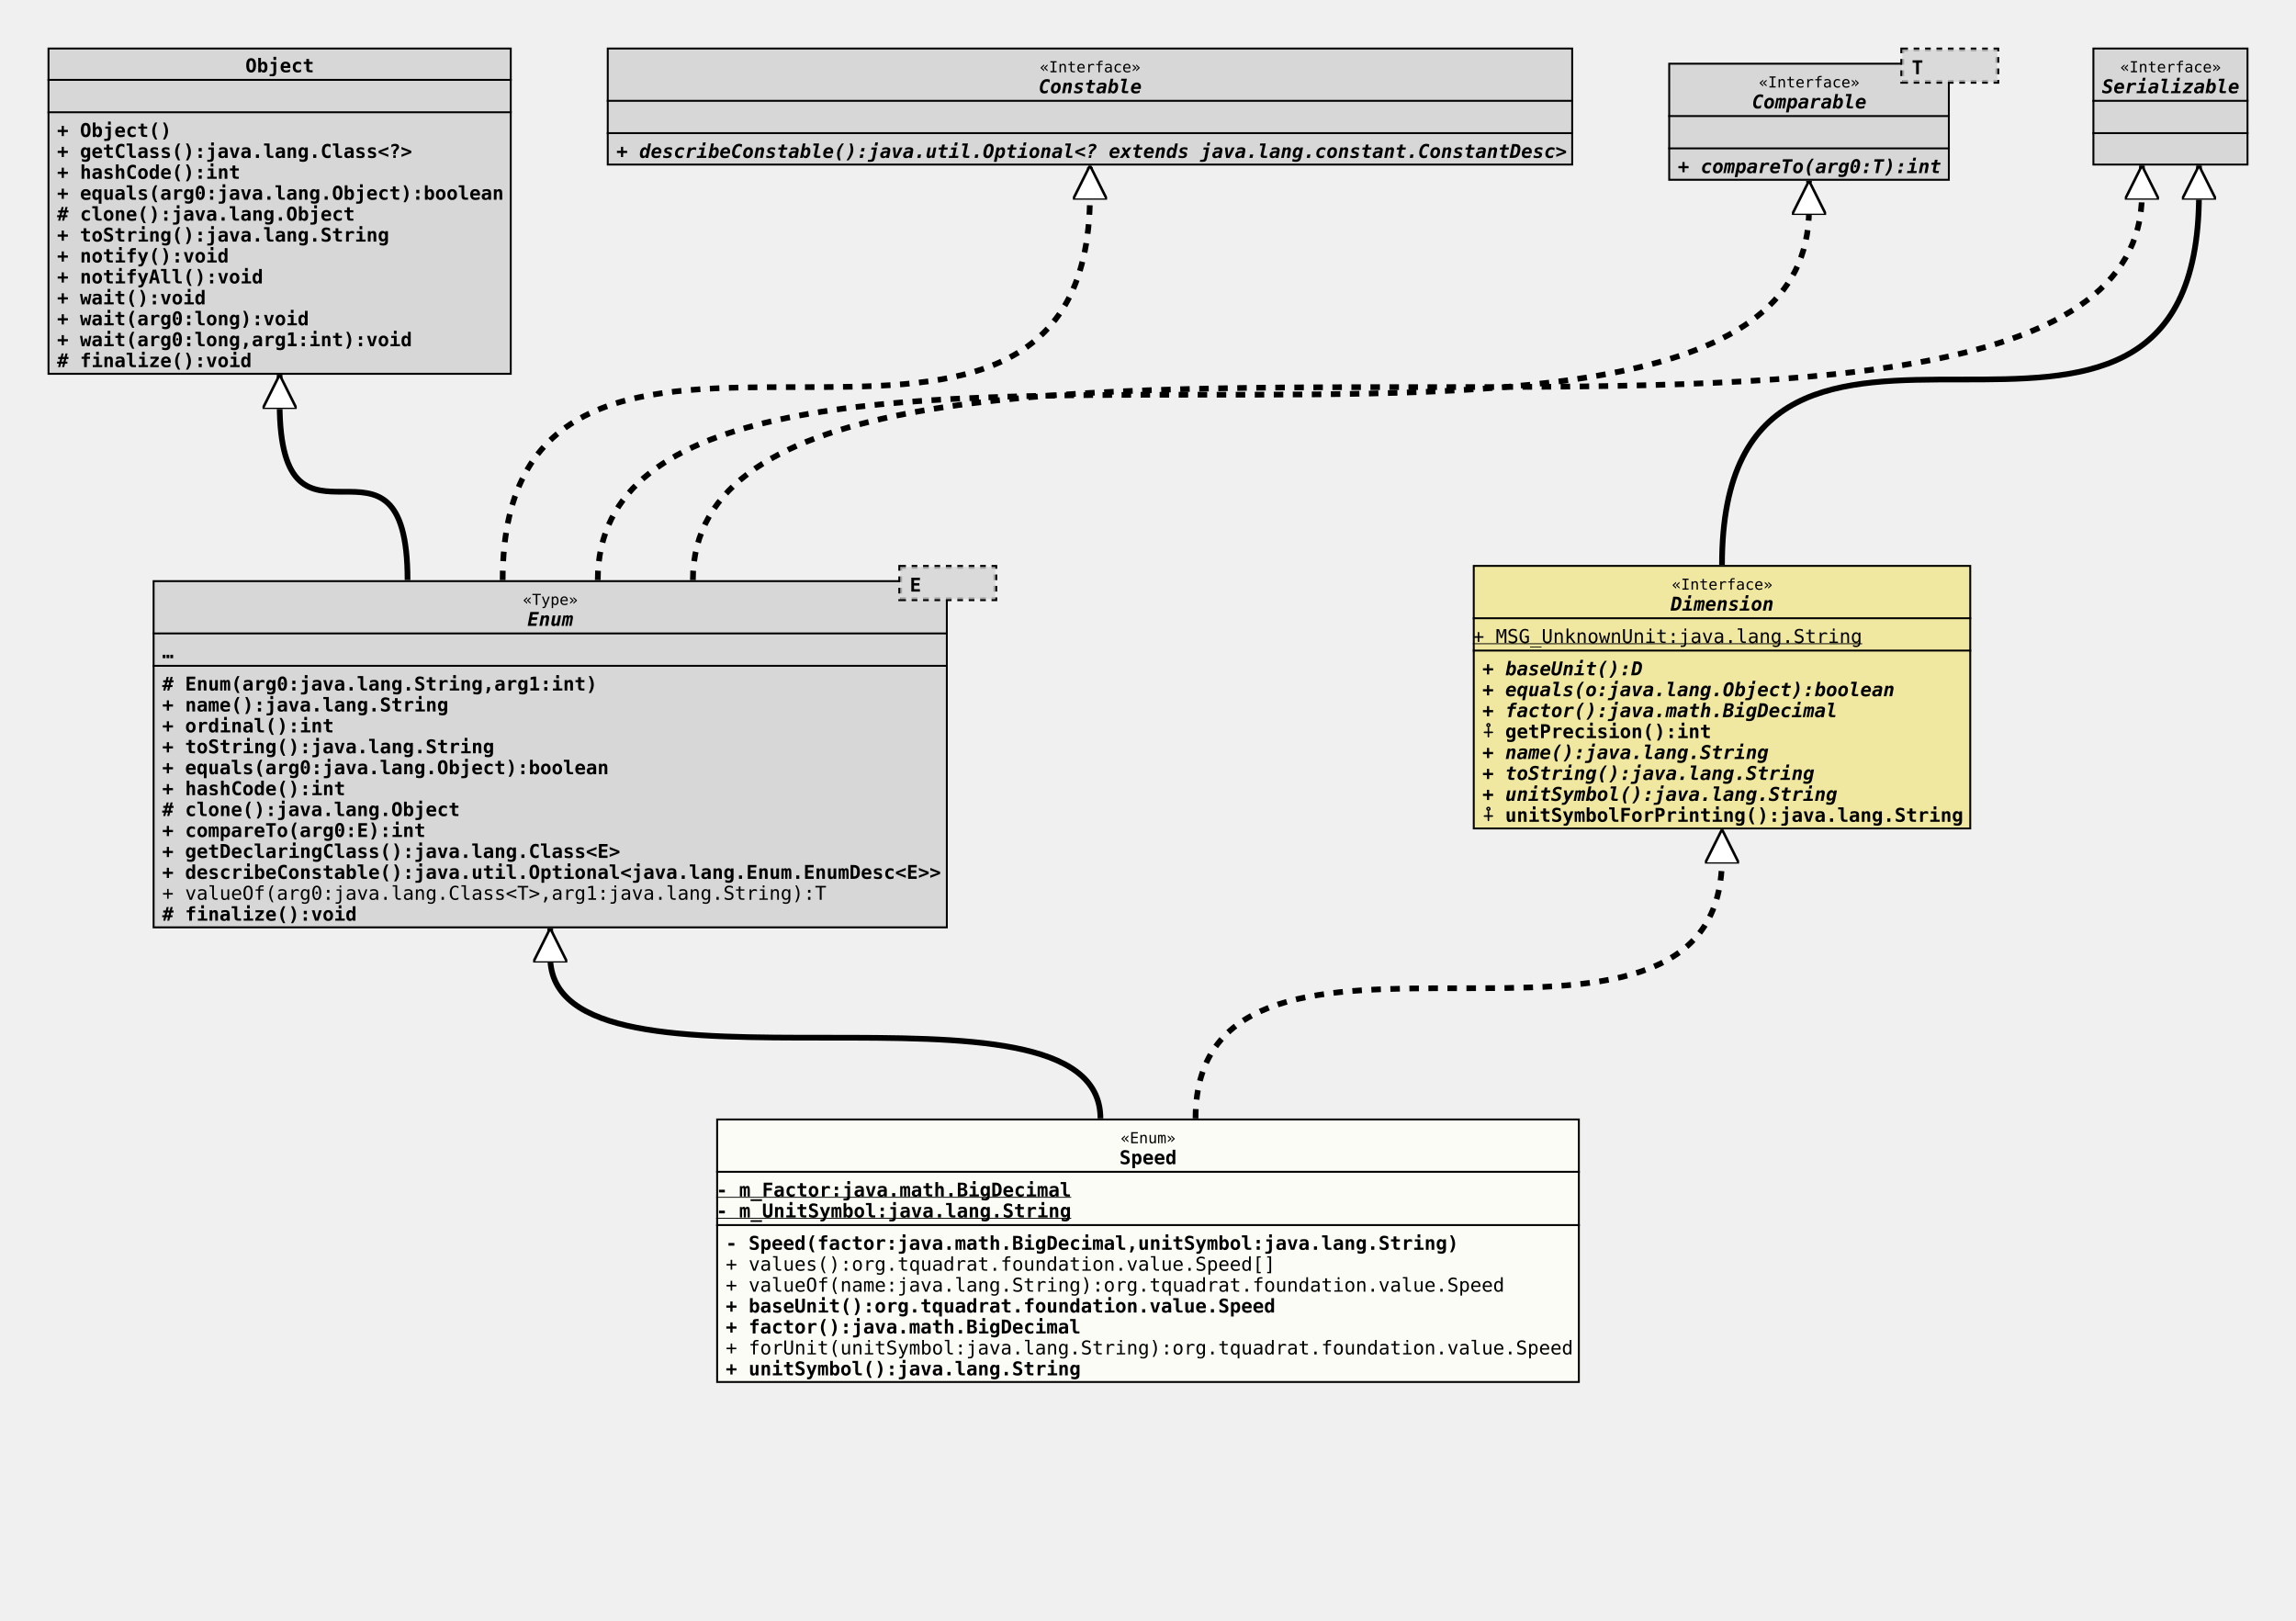
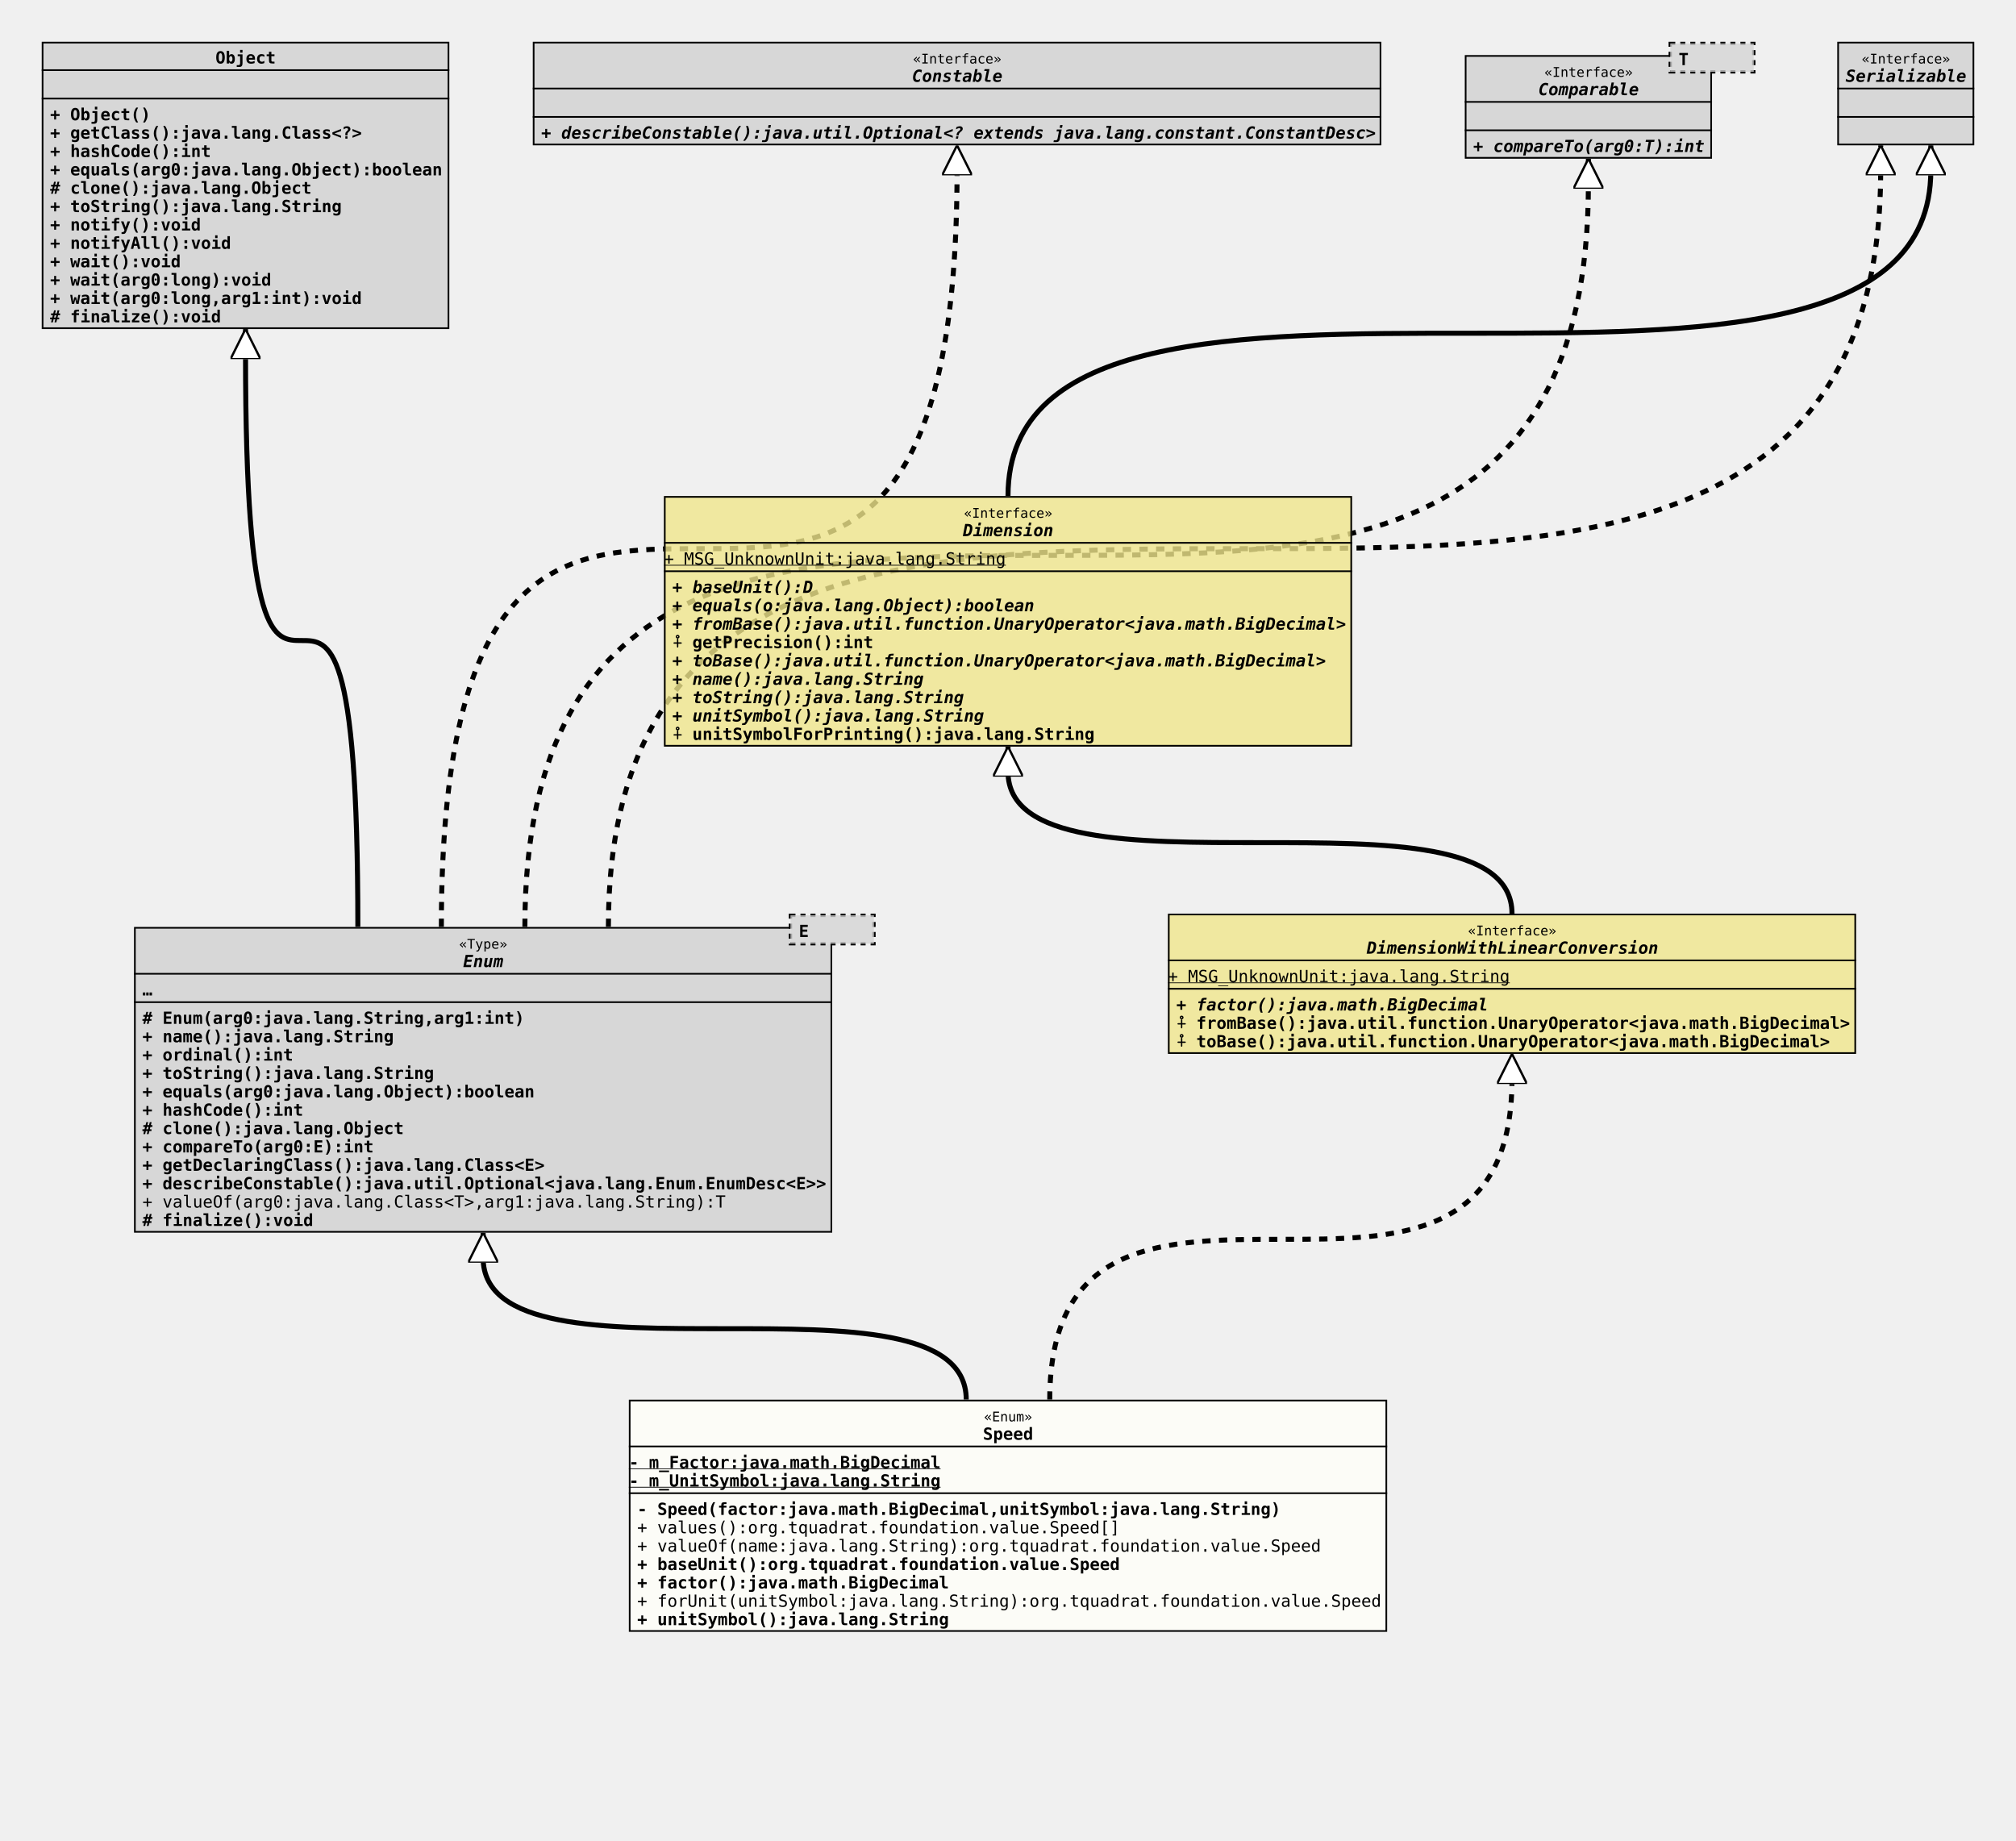
- <svg xmlns="http://www.w3.org/2000/svg" xmlns:xlink="http://www.w3.org/1999/xlink" version="1.1" baseProfile="full" width="1207.000" height="852.000">
+ <svg xmlns="http://www.w3.org/2000/svg" xmlns:xlink="http://www.w3.org/1999/xlink" version="1.1" baseProfile="full" width="1207.000" height="1102.000">
  <defs>
    <style>
            line
            {
              stroke: black;
            }
            line.separator
            {
              stroke:       black;
              stroke-width: 1;
            }
            marker
            {
              fill: white;
            }
            path
            {
              fill:   white;
              stroke: black;
            }
            path.implementation
            {
              fill:             none;
              stroke-dasharray: 5,5;
              stroke-width:     3;
            }
            path.inheritance
            {
              fill:         none;
              stroke-width: 3;
            }
            rect
            {
              fill:         none;
              stroke:       black;
              stroke-width: 2;
            }
            rect.externalClass
            {
              fill:         #D0D0D0;
              fill-opacity: 0.8;
            }
            rect.focusClass
            {
              fill:         #FFFFF9;
              fill-opacity: 0.8;
            }
            rect.otherClass
            {
              fill:         #F0E68C;
              fill-opacity: 0.8;
            }
            rect.template
            {
              fill:             #FFFFFF;
              fill-opacity:     1.0;
              stroke-dasharray: 3,3;
            }
            text
            {
              font-family: monospace;
              font-size:   10px;
              font-weight: bold;
            }
            text.abstract
            {
              font-style: italic;
            }
            text.final
            {
              text-decoration: underline;
            }
            text.static
            {
              font-weight: normal;
            }
            text.stereotype
            {
              font-size:   8px;
              font-weight: normal;
            }
            </style>
    <marker id="inheritance" viewBox="0,0,40,40" markerUnits="strokeWidth" refX="40" refY="20" markerWidth="6" markerHeight="6" orient="auto">
      <path d="M40,20 l-40,-20 v40 Z" fill="#ffffff" stroke="#000000" stroke-width="3" />
    </marker>
    <marker id="implementation" viewBox="0,0,40,40" markerUnits="strokeWidth" refX="40" refY="20" markerWidth="6" markerHeight="6" orient="auto">
      <path d="M40,20 l-40,-20 v40 Z" fill="#ffffff" stroke="#000000" stroke-width="3" />
    </marker>
    <clipPath id="ID000001">
      <rect class="focusClass" height="139.000" width="454.000" x="0.000" y="0.000" />
    </clipPath>
    <symbol id="org.tquadrat.foundation.value.Speed">
      <g>
        <g class="focusClass" clip-path="url(#ID000001)">
          <rect x="0.000" y="0.000" width="454.000" height="139.000" class="focusClass" />
          <line x1="0.000" y1="28.000" x2="454.000" y2="28.000" class="separator" />
          <text x="212.600" y="13.000" class="stereotype">«Enum»</text>
          <text x="212.000" y="24.000">Speed</text>
          <line x1="0.000" y1="56.000" x2="454.000" y2="56.000" class="separator" />
          <text y="41.000" class="final">- m_Factor:java.math.BigDecimal</text>
          <text y="52.000" class="final">- m_UnitSymbol:java.lang.String</text>
          <text x="5.000" y="69.000">- Speed(factor:java.math.BigDecimal,unitSymbol:java.lang.String)</text>
          <text x="5.000" y="80.000" class="static">+ values():org.tquadrat.foundation.value.Speed[]</text>
          <text x="5.000" y="91.000" class="static">+ valueOf(name:java.lang.String):org.tquadrat.foundation.value.Speed</text>
          <text x="5.000" y="102.000">+ baseUnit():org.tquadrat.foundation.value.Speed</text>
          <text x="5.000" y="113.000">+ factor():java.math.BigDecimal</text>
          <text x="5.000" y="124.000" class="static">+ forUnit(unitSymbol:java.lang.String):org.tquadrat.foundation.value.Speed</text>
          <text x="5.000" y="135.000">+ unitSymbol():java.lang.String</text>
        </g>
      </g>
    </symbol>
    <clipPath id="ID000002">
      <rect class="externalClass" height="183.000" width="418.000" x="0.000" y="8.000" />
    </clipPath>
    <symbol id="java.lang.Enum">
      <g>
        <g clip-path="url(#ID000002)">
          <rect x="0.000" y="8.000" width="418.000" height="183.000" class="externalClass" />
          <line x1="0.000" y1="36.000" x2="418.000" y2="36.000" class="separator" />
          <text x="194.600" y="21.000" class="stereotype">«Type»</text>
          <text x="197.000" y="32.000" class="abstract">Enum</text>
          <line x1="0.000" y1="53.000" x2="418.000" y2="53.000" class="separator" />
          <text x="5.000" y="49.000">…</text>
          <text x="5.000" y="66.000"># Enum(arg0:java.lang.String,arg1:int)</text>
          <text x="5.000" y="77.000">+ name():java.lang.String</text>
          <text x="5.000" y="88.000">+ ordinal():int</text>
          <text x="5.000" y="99.000">+ toString():java.lang.String</text>
          <text x="5.000" y="110.000">+ equals(arg0:java.lang.Object):boolean</text>
          <text x="5.000" y="121.000">+ hashCode():int</text>
          <text x="5.000" y="132.000"># clone():java.lang.Object</text>
          <text x="5.000" y="143.000">+ compareTo(arg0:E):int</text>
          <text x="5.000" y="154.000">+ getDeclaringClass():java.lang.Class&lt;E&gt;</text>
          <text x="5.000" y="165.000">+ describeConstable():java.util.Optional&lt;java.lang.Enum.EnumDesc&lt;E&gt;&gt;</text>
          <text x="5.000" y="176.000" class="static">+ valueOf(arg0:java.lang.Class&lt;T&gt;,arg1:java.lang.String):T</text>
          <text x="5.000" y="187.000"># finalize():void</text>
        </g>
        <g transform="translate(393.000 0.000)">
          <rect x="0.000" y="1.000" width="50.000" height="17.000" class="template" />
          <rect x="0.000" y="1.000" width="50.000" height="17.000" class="externalClass" stroke="none" stroke-opacity="0.0" />
          <text x="5.000" y="14.000">E</text>
        </g>
      </g>
    </symbol>
    <clipPath id="ID000003">
-       <rect class="otherClass" height="139.000" width="262.000" x="0.000" y="0.000" />
-     </clipPath>
-     <symbol id="org.tquadrat.foundation.value.api.Dimension">
+       <rect class="otherClass" height="84.000" width="412.000" x="0.000" y="0.000" />
+     </clipPath>
+     <symbol id="org.tquadrat.foundation.value.api.DimensionWithLinearConversion">
      <g>
        <g clip-path="url(#ID000003)">
-           <rect x="0.000" y="0.000" width="262.000" height="139.000" class="otherClass" />
-           <line x1="0.000" y1="28.000" x2="262.000" y2="28.000" class="separator" />
-           <text x="104.600" y="13.000" class="stereotype">«Interface»</text>
-           <text x="104.000" y="24.000" class="abstract">Dimension</text>
-           <line x1="0.000" y1="45.000" x2="262.000" y2="45.000" class="separator" />
+           <rect x="0.000" y="0.000" width="412.000" height="84.000" class="otherClass" />
+           <line x1="0.000" y1="28.000" x2="412.000" y2="28.000" class="separator" />
+           <text x="179.600" y="13.000" class="stereotype">«Interface»</text>
+           <text x="119.000" y="24.000" class="abstract">DimensionWithLinearConversion</text>
+           <line x1="0.000" y1="45.000" x2="412.000" y2="45.000" class="separator" />
          <text y="41.000" class="static final">+ MSG_UnknownUnit:java.lang.String</text>
-           <text x="5.000" y="58.000" class="abstract">+ baseUnit():D</text>
-           <text x="5.000" y="69.000" class="abstract">+ equals(o:java.lang.Object):boolean</text>
-           <text x="5.000" y="80.000" class="abstract">+ factor():java.math.BigDecimal</text>
-           <text x="5.000" y="91.000">⨢ getPrecision():int</text>
-           <text x="5.000" y="102.000" class="abstract">+ name():java.lang.String</text>
-           <text x="5.000" y="113.000" class="abstract">+ toString():java.lang.String</text>
-           <text x="5.000" y="124.000" class="abstract">+ unitSymbol():java.lang.String</text>
-           <text x="5.000" y="135.000">⨢ unitSymbolForPrinting():java.lang.String</text>
+           <text x="5.000" y="58.000" class="abstract">+ factor():java.math.BigDecimal</text>
+           <text x="5.000" y="69.000">⨢ fromBase():java.util.function.UnaryOperator&lt;java.math.BigDecimal&gt;</text>
+           <text x="5.000" y="80.000">⨢ toBase():java.util.function.UnaryOperator&lt;java.math.BigDecimal&gt;</text>
        </g>
      </g>
    </symbol>
    <clipPath id="ID000004">
      <rect class="externalClass" height="172.000" width="244.000" x="0.000" y="0.000" />
    </clipPath>
    <symbol id="java.lang.Object">
      <g>
        <g clip-path="url(#ID000004)">
          <rect x="0.000" y="0.000" width="244.000" height="172.000" class="externalClass" />
          <line x1="0.000" y1="17.000" x2="244.000" y2="17.000" class="separator" />
          <text x="104.000" y="13.000">Object</text>
          <line x1="0.000" y1="34.000" x2="244.000" y2="34.000" class="separator" />
          <text x="5.000" y="30.000" />
          <text x="5.000" y="47.000">+ Object()</text>
          <text x="5.000" y="58.000">+ getClass():java.lang.Class&lt;?&gt;</text>
          <text x="5.000" y="69.000">+ hashCode():int</text>
          <text x="5.000" y="80.000">+ equals(arg0:java.lang.Object):boolean</text>
          <text x="5.000" y="91.000"># clone():java.lang.Object</text>
          <text x="5.000" y="102.000">+ toString():java.lang.String</text>
          <text x="5.000" y="113.000">+ notify():void</text>
          <text x="5.000" y="124.000">+ notifyAll():void</text>
          <text x="5.000" y="135.000">+ wait():void</text>
          <text x="5.000" y="146.000">+ wait(arg0:long):void</text>
          <text x="5.000" y="157.000">+ wait(arg0:long,arg1:int):void</text>
          <text x="5.000" y="168.000"># finalize():void</text>
        </g>
      </g>
    </symbol>
    <clipPath id="ID000005">
      <rect class="externalClass" height="62.000" width="508.000" x="0.000" y="0.000" />
    </clipPath>
    <symbol id="java.lang.constant.Constable">
      <g>
        <g clip-path="url(#ID000005)">
          <rect x="0.000" y="0.000" width="508.000" height="62.000" class="externalClass" />
          <line x1="0.000" y1="28.000" x2="508.000" y2="28.000" class="separator" />
          <text x="227.600" y="13.000" class="stereotype">«Interface»</text>
          <text x="227.000" y="24.000" class="abstract">Constable</text>
          <line x1="0.000" y1="45.000" x2="508.000" y2="45.000" class="separator" />
          <text x="5.000" y="41.000" />
          <text x="5.000" y="58.000" class="abstract">+ describeConstable():java.util.Optional&lt;? extends java.lang.constant.ConstantDesc&gt;</text>
        </g>
      </g>
    </symbol>
    <clipPath id="ID000006">
      <rect class="externalClass" height="62.000" width="148.000" x="0.000" y="8.000" />
    </clipPath>
    <symbol id="java.lang.Comparable">
      <g>
        <g clip-path="url(#ID000006)">
          <rect x="0.000" y="8.000" width="148.000" height="62.000" class="externalClass" />
          <line x1="0.000" y1="36.000" x2="148.000" y2="36.000" class="separator" />
          <text x="47.600" y="21.000" class="stereotype">«Interface»</text>
          <text x="44.000" y="32.000" class="abstract">Comparable</text>
          <line x1="0.000" y1="53.000" x2="148.000" y2="53.000" class="separator" />
          <text x="5.000" y="49.000" />
          <text x="5.000" y="66.000" class="abstract">+ compareTo(arg0:T):int</text>
        </g>
        <g transform="translate(123.000 0.000)">
          <rect x="0.000" y="1.000" width="50.000" height="17.000" class="template" />
          <rect x="0.000" y="1.000" width="50.000" height="17.000" class="externalClass" stroke="none" stroke-opacity="0.0" />
          <text x="5.000" y="14.000">T</text>
        </g>
      </g>
    </symbol>
    <clipPath id="ID000007">
      <rect class="externalClass" height="62.000" width="82.000" x="0.000" y="0.000" />
    </clipPath>
    <symbol id="java.io.Serializable">
      <g>
        <g clip-path="url(#ID000007)">
          <rect x="0.000" y="0.000" width="82.000" height="62.000" class="externalClass" />
          <line x1="0.000" y1="28.000" x2="82.000" y2="28.000" class="separator" />
          <text x="14.600" y="13.000" class="stereotype">«Interface»</text>
          <text x="5.000" y="24.000" class="abstract">Serializable</text>
          <line x1="0.000" y1="45.000" x2="82.000" y2="45.000" class="separator" />
          <text x="5.000" y="41.000" />
          <text x="5.000" y="58.000" />
        </g>
      </g>
    </symbol>
    <clipPath id="ID000008">
+       <rect class="otherClass" height="150.000" width="412.000" x="0.000" y="0.000" />
+     </clipPath>
+     <symbol id="org.tquadrat.foundation.value.api.Dimension">
+       <g>
+         <g clip-path="url(#ID000008)">
+           <rect x="0.000" y="0.000" width="412.000" height="150.000" class="otherClass" />
+           <line x1="0.000" y1="28.000" x2="412.000" y2="28.000" class="separator" />
+           <text x="179.600" y="13.000" class="stereotype">«Interface»</text>
+           <text x="179.000" y="24.000" class="abstract">Dimension</text>
+           <line x1="0.000" y1="45.000" x2="412.000" y2="45.000" class="separator" />
+           <text y="41.000" class="static final">+ MSG_UnknownUnit:java.lang.String</text>
+           <text x="5.000" y="58.000" class="abstract">+ baseUnit():D</text>
+           <text x="5.000" y="69.000" class="abstract">+ equals(o:java.lang.Object):boolean</text>
+           <text x="5.000" y="80.000" class="abstract">+ fromBase():java.util.function.UnaryOperator&lt;java.math.BigDecimal&gt;</text>
+           <text x="5.000" y="91.000">⨢ getPrecision():int</text>
+           <text x="5.000" y="102.000" class="abstract">+ toBase():java.util.function.UnaryOperator&lt;java.math.BigDecimal&gt;</text>
+           <text x="5.000" y="113.000" class="abstract">+ name():java.lang.String</text>
+           <text x="5.000" y="124.000" class="abstract">+ toString():java.lang.String</text>
+           <text x="5.000" y="135.000" class="abstract">+ unitSymbol():java.lang.String</text>
+           <text x="5.000" y="146.000">⨢ unitSymbolForPrinting():java.lang.String</text>
+         </g>
+       </g>
+     </symbol>
+     <clipPath id="ID000009">
      <rect class="externalClass" height="62.000" width="82.000" x="0.000" y="0.000" />
    </clipPath>
  </defs>
-   <path class="inheritance" d="M578.500,588.000 c0.000,-85.000,-289.250,0.000,-289.250,-85.000 v-15" marker-end="url(#inheritance)" />
-   <path class="implementation" d="M628.500,588.000 c0.000,-137.000,276.750,0.000,276.750,-137.000 v-15" marker-end="url(#implementation)" />
-   <path class="inheritance" d="M214.250,305.000 c0.000,-93.000,-67.250,0.000,-67.250,-93.000 v-15" marker-end="url(#inheritance)" />
-   <path class="implementation" d="M264.250,305.000 c0.000,-203.000,308.750,0.000,308.750,-203.000 v-15" marker-end="url(#implementation)" />
-   <path class="implementation" d="M314.250,305.000 c0.000,-195.000,636.750,0.000,636.750,-195.000 v-15" marker-end="url(#implementation)" />
-   <path class="implementation" d="M364.250,305.000 c0.000,-203.000,761.750,0.000,761.750,-203.000 v-15" marker-end="url(#implementation)" />
-   <path class="inheritance" d="M905.250,297.000 c0.000,-195.000,250.750,0.000,250.750,-195.000 v-15" marker-end="url(#inheritance)" />
+   <path class="inheritance" d="M578.500,838.000 c0.000,-85.000,-289.250,0.000,-289.250,-85.000 v-15" marker-end="url(#inheritance)" />
+   <path class="implementation" d="M628.500,838.000 c0.000,-192.000,276.750,0.000,276.750,-192.000 v-15" marker-end="url(#implementation)" />
+   <path class="inheritance" d="M214.250,555.000 c0.000,-343.000,-67.250,0.000,-67.250,-343.000 v-15" marker-end="url(#inheritance)" />
+   <path class="implementation" d="M264.250,555.000 c0.000,-453.000,308.750,0.000,308.750,-453.000 v-15" marker-end="url(#implementation)" />
+   <path class="implementation" d="M314.250,555.000 c0.000,-445.000,636.750,0.000,636.750,-445.000 v-15" marker-end="url(#implementation)" />
+   <path class="implementation" d="M364.250,555.000 c0.000,-453.000,761.750,0.000,761.750,-453.000 v-15" marker-end="url(#implementation)" />
+   <path class="inheritance" d="M905.250,547.000 c0.000,-85.000,-301.750,0.000,-301.750,-85.000 v-15" marker-end="url(#inheritance)" />
+   <path class="inheritance" d="M603.500,297.000 c0.000,-195.000,552.500,0.000,552.500,-195.000 v-15" marker-end="url(#inheritance)" />
  <use x="25.000" y="25.000" xlink:href="#java.lang.Object" />
  <use x="319.000" y="25.000" xlink:href="#java.lang.constant.Constable" />
  <use x="877.000" y="25.000" xlink:href="#java.lang.Comparable" />
  <use x="1100.000" y="25.000" xlink:href="#java.io.Serializable" />
-   <use x="80.250" y="297.000" xlink:href="#java.lang.Enum" />
-   <use x="774.250" y="297.000" xlink:href="#org.tquadrat.foundation.value.api.Dimension" />
-   <use x="376.500" y="588.000" xlink:href="#org.tquadrat.foundation.value.Speed" />
+   <use x="397.500" y="297.000" xlink:href="#org.tquadrat.foundation.value.api.Dimension" />
+   <use x="80.250" y="547.000" xlink:href="#java.lang.Enum" />
+   <use x="699.250" y="547.000" xlink:href="#org.tquadrat.foundation.value.api.DimensionWithLinearConversion" />
+   <use x="376.500" y="838.000" xlink:href="#org.tquadrat.foundation.value.Speed" />
</svg>
